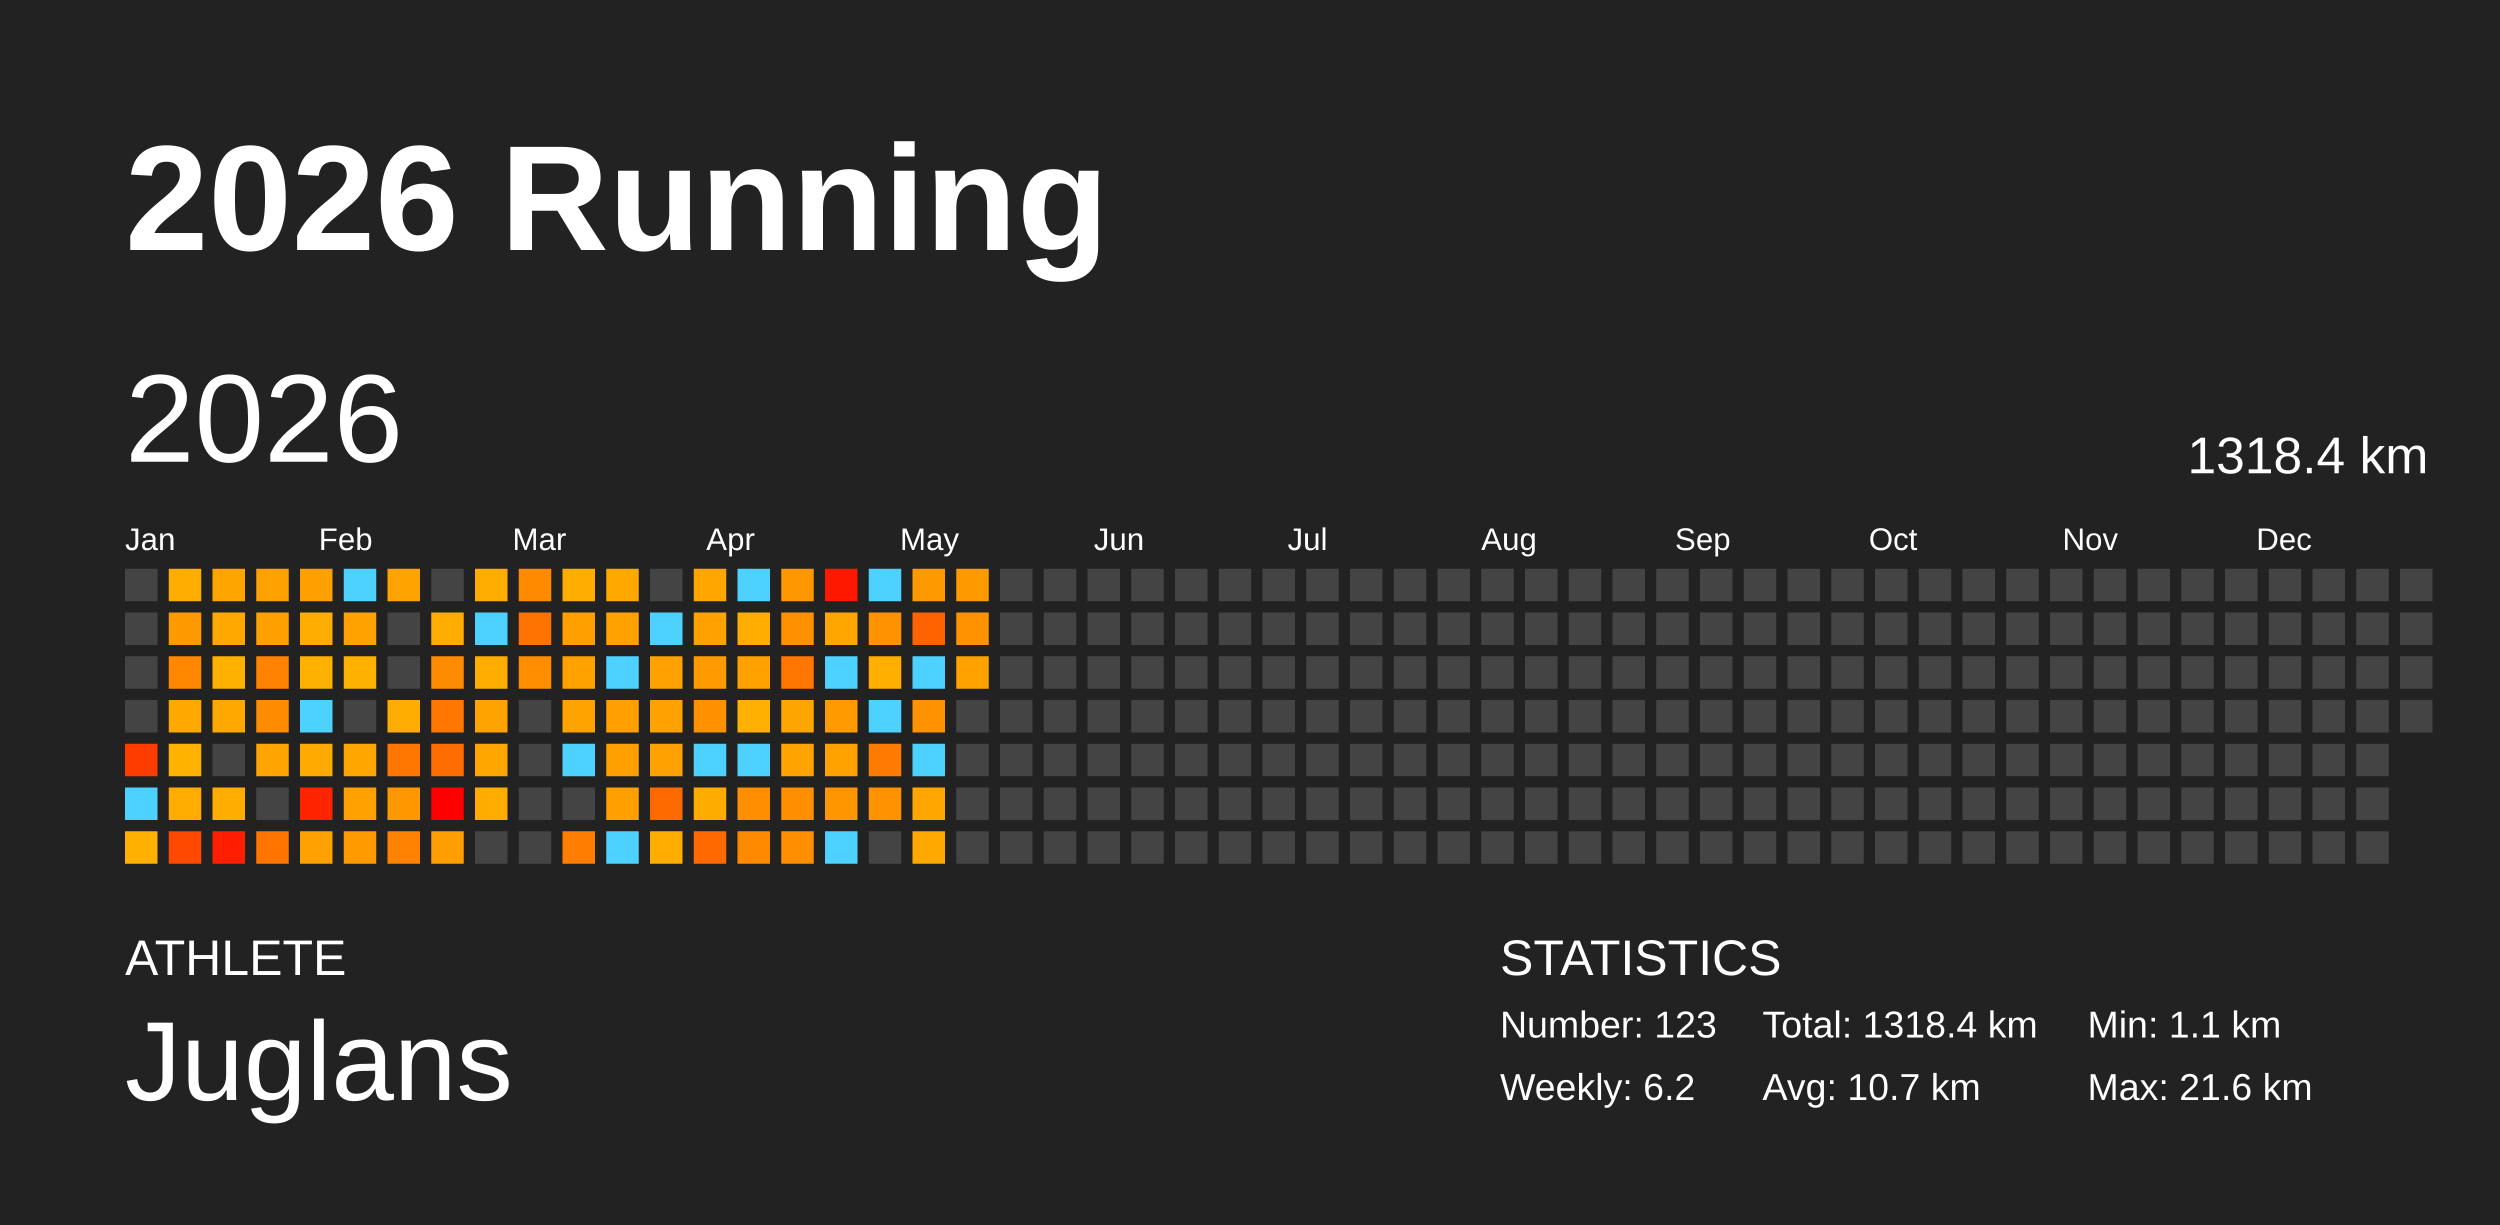
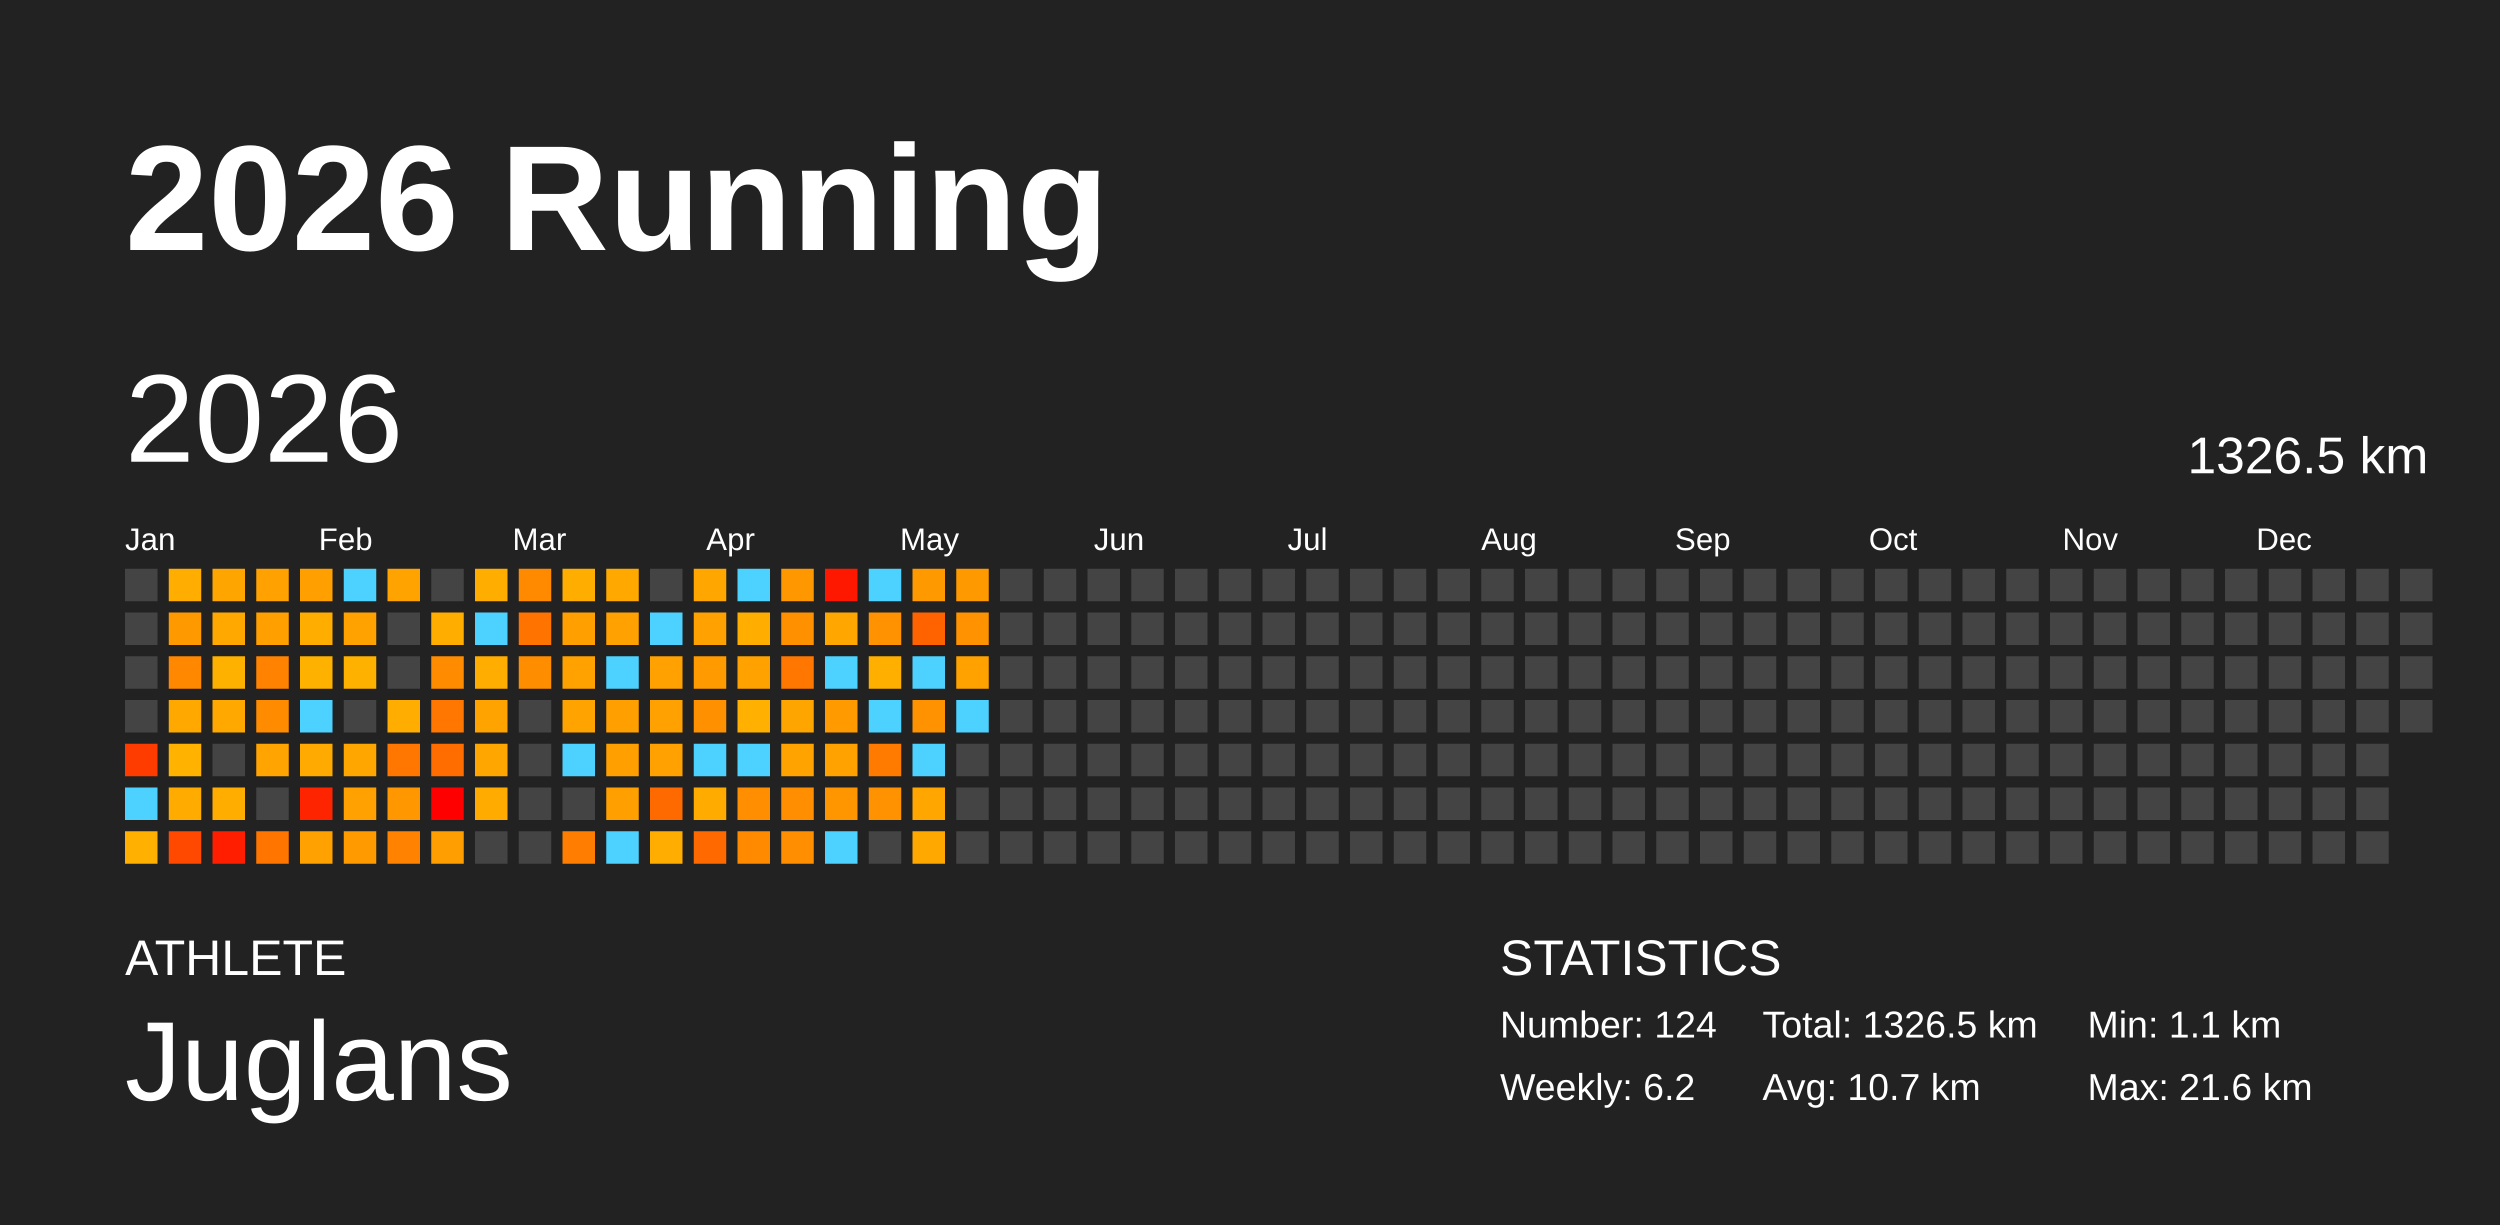
<svg xmlns="http://www.w3.org/2000/svg" baseProfile="full" height="98mm" version="1.1" viewBox="0,0,200,98" width="200mm">
  <defs />
  <rect fill="#222222" height="98" width="200" x="0" y="0" />
  <text fill="#FFFFFF" style="font-size:12px; font-family:Arial; font-weight:bold;" x="10" y="20">2026 Running</text>
  <text fill="#FFFFFF" style="font-size:4px; font-family:Arial" x="10" y="78">ATHLETE</text>
  <text fill="#FFFFFF" style="font-size:9px; font-family:Arial" x="10" y="88">Juglans</text>
  <text fill="#FFFFFF" style="font-size:4px; font-family:Arial" x="120" y="78">STATISTICS</text>
-   <text fill="#FFFFFF" style="font-size:3px; font-family:Arial" x="120" y="83">Number: 123</text>
+   <text fill="#FFFFFF" style="font-size:3px; font-family:Arial" x="120" y="83">Number: 124</text>
  <text fill="#FFFFFF" style="font-size:3px; font-family:Arial" x="120" y="88">Weekly: 6.2</text>
-   <text fill="#FFFFFF" style="font-size:3px; font-family:Arial" x="141" y="83">Total: 1318.4 km</text>
+   <text fill="#FFFFFF" style="font-size:3px; font-family:Arial" x="141" y="83">Total: 1326.5 km</text>
  <text fill="#FFFFFF" style="font-size:3px; font-family:Arial" x="141" y="88">Avg: 10.7 km</text>
  <text fill="#FFFFFF" style="font-size:3px; font-family:Arial" x="167" y="83">Min: 1.1 km</text>
  <text fill="#FFFFFF" style="font-size:3px; font-family:Arial" x="167" y="88">Max: 21.6 km</text>
  <text dominant-baseline="hanging" fill="#FFFFFF" style="font-size:10.0px; font-family:Arial;" x="10" y="30">2026</text>
-   <text dominant-baseline="hanging" fill="#FFFFFF" style="font-size:4.125px; font-family:Arial;" x="175" y="35">1318.4 km</text>
+   <text dominant-baseline="hanging" fill="#FFFFFF" style="font-size:4.125px; font-family:Arial;" x="175" y="35">1326.5 km</text>
  <text fill="#FFFFFF" style="font-size:2.5px; font-family:Arial" x="10.0" y="44">Jan</text>
  <text fill="#FFFFFF" style="font-size:2.5px; font-family:Arial" x="25.5" y="44">Feb</text>
  <text fill="#FFFFFF" style="font-size:2.5px; font-family:Arial" x="41.0" y="44">Mar</text>
  <text fill="#FFFFFF" style="font-size:2.5px; font-family:Arial" x="56.5" y="44">Apr</text>
  <text fill="#FFFFFF" style="font-size:2.5px; font-family:Arial" x="72.0" y="44">May</text>
  <text fill="#FFFFFF" style="font-size:2.5px; font-family:Arial" x="87.5" y="44">Jun</text>
  <text fill="#FFFFFF" style="font-size:2.5px; font-family:Arial" x="103.0" y="44">Jul</text>
  <text fill="#FFFFFF" style="font-size:2.5px; font-family:Arial" x="118.5" y="44">Aug</text>
  <text fill="#FFFFFF" style="font-size:2.5px; font-family:Arial" x="134.0" y="44">Sep</text>
  <text fill="#FFFFFF" style="font-size:2.5px; font-family:Arial" x="149.5" y="44">Oct</text>
  <text fill="#FFFFFF" style="font-size:2.5px; font-family:Arial" x="165.0" y="44">Nov</text>
  <text fill="#FFFFFF" style="font-size:2.5px; font-family:Arial" x="180.5" y="44">Dec</text>
  <rect fill="#444444" height="2.6" width="2.6" x="10.0" y="45.5" />
  <rect fill="#444444" height="2.6" width="2.6" x="10.0" y="49.0" />
  <rect fill="#444444" height="2.6" width="2.6" x="10.0" y="52.5" />
  <rect fill="#444444" height="2.6" width="2.6" x="10.0" y="56.0" />
  <rect fill="#ff3c00" height="2.6" width="2.6" x="10.0" y="59.5" />
  <rect fill="#4dd2ff" height="2.6" width="2.6" x="10.0" y="63.0" />
  <rect fill="#ffb000" height="2.6" width="2.6" x="10.0" y="66.5" />
  <rect fill="#ffad00" height="2.6" width="2.6" x="13.5" y="45.5" />
  <rect fill="#ff9900" height="2.6" width="2.6" x="13.5" y="49.0" />
  <rect fill="#ff8800" height="2.6" width="2.6" x="13.5" y="52.5" />
  <rect fill="#ffa900" height="2.6" width="2.6" x="13.5" y="56.0" />
  <rect fill="#ffb200" height="2.6" width="2.6" x="13.5" y="59.5" />
  <rect fill="#ffab00" height="2.6" width="2.6" x="13.5" y="63.0" />
  <rect fill="#ff4800" height="2.6" width="2.6" x="13.5" y="66.5" />
  <rect fill="#ffa500" height="2.6" width="2.6" x="17.0" y="45.5" />
  <rect fill="#ffa900" height="2.6" width="2.6" x="17.0" y="49.0" />
  <rect fill="#ffb100" height="2.6" width="2.6" x="17.0" y="52.5" />
  <rect fill="#ffa900" height="2.6" width="2.6" x="17.0" y="56.0" />
  <rect fill="#444444" height="2.6" width="2.6" x="17.0" y="59.5" />
  <rect fill="#ffae00" height="2.6" width="2.6" x="17.0" y="63.0" />
  <rect fill="#ff1e00" height="2.6" width="2.6" x="17.0" y="66.5" />
  <rect fill="#ffa100" height="2.6" width="2.6" x="20.5" y="45.5" />
  <rect fill="#ffa000" height="2.6" width="2.6" x="20.5" y="49.0" />
  <rect fill="#ff8200" height="2.6" width="2.6" x="20.5" y="52.5" />
  <rect fill="#ff8b00" height="2.6" width="2.6" x="20.5" y="56.0" />
  <rect fill="#ffa400" height="2.6" width="2.6" x="20.5" y="59.5" />
  <rect fill="#444444" height="2.6" width="2.6" x="20.5" y="63.0" />
  <rect fill="#ff7500" height="2.6" width="2.6" x="20.5" y="66.5" />
  <rect fill="#ff9f00" height="2.6" width="2.6" x="24.0" y="45.5" />
  <rect fill="#ffae00" height="2.6" width="2.6" x="24.0" y="49.0" />
  <rect fill="#ffb100" height="2.6" width="2.6" x="24.0" y="52.5" />
  <rect fill="#4dd2ff" height="2.6" width="2.6" x="24.0" y="56.0" />
  <rect fill="#ffaa00" height="2.6" width="2.6" x="24.0" y="59.5" />
  <rect fill="#ff2400" height="2.6" width="2.6" x="24.0" y="63.0" />
  <rect fill="#ffa100" height="2.6" width="2.6" x="24.0" y="66.5" />
  <rect fill="#4dd2ff" height="2.6" width="2.6" x="27.5" y="45.5" />
  <rect fill="#ffa200" height="2.6" width="2.6" x="27.5" y="49.0" />
  <rect fill="#ffb100" height="2.6" width="2.6" x="27.5" y="52.5" />
  <rect fill="#444444" height="2.6" width="2.6" x="27.5" y="56.0" />
  <rect fill="#ffa600" height="2.6" width="2.6" x="27.5" y="59.5" />
  <rect fill="#ffa100" height="2.6" width="2.6" x="27.5" y="63.0" />
  <rect fill="#ff9b00" height="2.6" width="2.6" x="27.5" y="66.5" />
  <rect fill="#ffa300" height="2.6" width="2.6" x="31.0" y="45.5" />
  <rect fill="#444444" height="2.6" width="2.6" x="31.0" y="49.0" />
  <rect fill="#444444" height="2.6" width="2.6" x="31.0" y="52.5" />
  <rect fill="#ffad00" height="2.6" width="2.6" x="31.0" y="56.0" />
  <rect fill="#ff7700" height="2.6" width="2.6" x="31.0" y="59.5" />
  <rect fill="#ff9700" height="2.6" width="2.6" x="31.0" y="63.0" />
  <rect fill="#ff8200" height="2.6" width="2.6" x="31.0" y="66.5" />
  <rect fill="#444444" height="2.6" width="2.6" x="34.5" y="45.5" />
  <rect fill="#ffae00" height="2.6" width="2.6" x="34.5" y="49.0" />
  <rect fill="#ff8b00" height="2.6" width="2.6" x="34.5" y="52.5" />
  <rect fill="#ff7600" height="2.6" width="2.6" x="34.5" y="56.0" />
  <rect fill="#ff6d00" height="2.6" width="2.6" x="34.5" y="59.5" />
  <rect fill="red" height="2.6" width="2.6" x="34.5" y="63.0" />
  <rect fill="#ff9e00" height="2.6" width="2.6" x="34.5" y="66.5" />
  <rect fill="#ffae00" height="2.6" width="2.6" x="38.0" y="45.5" />
  <rect fill="#4dd2ff" height="2.6" width="2.6" x="38.0" y="49.0" />
  <rect fill="#ffad00" height="2.6" width="2.6" x="38.0" y="52.5" />
  <rect fill="#ffa300" height="2.6" width="2.6" x="38.0" y="56.0" />
  <rect fill="#ffa700" height="2.6" width="2.6" x="38.0" y="59.5" />
  <rect fill="#ffab00" height="2.6" width="2.6" x="38.0" y="63.0" />
  <rect fill="#444444" height="2.6" width="2.6" x="38.0" y="66.5" />
  <rect fill="#ff8a00" height="2.6" width="2.6" x="41.5" y="45.5" />
  <rect fill="#ff7300" height="2.6" width="2.6" x="41.5" y="49.0" />
  <rect fill="#ff8d00" height="2.6" width="2.6" x="41.5" y="52.5" />
  <rect fill="#444444" height="2.6" width="2.6" x="41.5" y="56.0" />
  <rect fill="#444444" height="2.6" width="2.6" x="41.5" y="59.5" />
  <rect fill="#444444" height="2.6" width="2.6" x="41.5" y="63.0" />
  <rect fill="#444444" height="2.6" width="2.6" x="41.5" y="66.5" />
  <rect fill="#ffae00" height="2.6" width="2.6" x="45.0" y="45.5" />
  <rect fill="#ffa000" height="2.6" width="2.6" x="45.0" y="49.0" />
  <rect fill="#ffa200" height="2.6" width="2.6" x="45.0" y="52.5" />
  <rect fill="#ffa300" height="2.6" width="2.6" x="45.0" y="56.0" />
  <rect fill="#4dd2ff" height="2.6" width="2.6" x="45.0" y="59.5" />
  <rect fill="#444444" height="2.6" width="2.6" x="45.0" y="63.0" />
  <rect fill="#ff7d00" height="2.6" width="2.6" x="45.0" y="66.5" />
  <rect fill="#ffa900" height="2.6" width="2.6" x="48.5" y="45.5" />
  <rect fill="#ffa100" height="2.6" width="2.6" x="48.5" y="49.0" />
  <rect fill="#4dd2ff" height="2.6" width="2.6" x="48.5" y="52.5" />
  <rect fill="#ffa000" height="2.6" width="2.6" x="48.5" y="56.0" />
  <rect fill="#ff9f00" height="2.6" width="2.6" x="48.5" y="59.5" />
  <rect fill="#ffa000" height="2.6" width="2.6" x="48.5" y="63.0" />
  <rect fill="#4dd2ff" height="2.6" width="2.6" x="48.5" y="66.5" />
  <rect fill="#444444" height="2.6" width="2.6" x="52.0" y="45.5" />
  <rect fill="#4dd2ff" height="2.6" width="2.6" x="52.0" y="49.0" />
  <rect fill="#ffa100" height="2.6" width="2.6" x="52.0" y="52.5" />
  <rect fill="#ffa100" height="2.6" width="2.6" x="52.0" y="56.0" />
  <rect fill="#ffa100" height="2.6" width="2.6" x="52.0" y="59.5" />
  <rect fill="#ff6a00" height="2.6" width="2.6" x="52.0" y="63.0" />
  <rect fill="#ffad00" height="2.6" width="2.6" x="52.0" y="66.5" />
  <rect fill="#ffa700" height="2.6" width="2.6" x="55.5" y="45.5" />
  <rect fill="#ffa100" height="2.6" width="2.6" x="55.5" y="49.0" />
  <rect fill="#ff9b00" height="2.6" width="2.6" x="55.5" y="52.5" />
  <rect fill="#ff9100" height="2.6" width="2.6" x="55.5" y="56.0" />
  <rect fill="#4dd2ff" height="2.6" width="2.6" x="55.5" y="59.5" />
  <rect fill="#ffab00" height="2.6" width="2.6" x="55.5" y="63.0" />
  <rect fill="#ff6900" height="2.6" width="2.6" x="55.5" y="66.5" />
  <rect fill="#4dd2ff" height="2.6" width="2.6" x="59.0" y="45.5" />
  <rect fill="#ffae00" height="2.6" width="2.6" x="59.0" y="49.0" />
  <rect fill="#ffa200" height="2.6" width="2.6" x="59.0" y="52.5" />
  <rect fill="#ffb000" height="2.6" width="2.6" x="59.0" y="56.0" />
  <rect fill="#4dd2ff" height="2.6" width="2.6" x="59.0" y="59.5" />
  <rect fill="#ff8e00" height="2.6" width="2.6" x="59.0" y="63.0" />
  <rect fill="#ff8a00" height="2.6" width="2.6" x="59.0" y="66.5" />
  <rect fill="#ff9800" height="2.6" width="2.6" x="62.5" y="45.5" />
  <rect fill="#ff9000" height="2.6" width="2.6" x="62.5" y="49.0" />
  <rect fill="#ff7700" height="2.6" width="2.6" x="62.5" y="52.5" />
  <rect fill="#ffa500" height="2.6" width="2.6" x="62.5" y="56.0" />
  <rect fill="#ffa300" height="2.6" width="2.6" x="62.5" y="59.5" />
  <rect fill="#ff8e00" height="2.6" width="2.6" x="62.5" y="63.0" />
  <rect fill="#ff8e00" height="2.6" width="2.6" x="62.5" y="66.5" />
  <rect fill="#ff1800" height="2.6" width="2.6" x="66.0" y="45.5" />
  <rect fill="#ffa700" height="2.6" width="2.6" x="66.0" y="49.0" />
  <rect fill="#4dd2ff" height="2.6" width="2.6" x="66.0" y="52.5" />
  <rect fill="#ff9b00" height="2.6" width="2.6" x="66.0" y="56.0" />
  <rect fill="#ffa200" height="2.6" width="2.6" x="66.0" y="59.5" />
  <rect fill="#ff9600" height="2.6" width="2.6" x="66.0" y="63.0" />
  <rect fill="#4dd2ff" height="2.6" width="2.6" x="66.0" y="66.5" />
  <rect fill="#4dd2ff" height="2.6" width="2.6" x="69.5" y="45.5" />
  <rect fill="#ff9200" height="2.6" width="2.6" x="69.5" y="49.0" />
  <rect fill="#ffaf00" height="2.6" width="2.6" x="69.5" y="52.5" />
  <rect fill="#4dd2ff" height="2.6" width="2.6" x="69.5" y="56.0" />
  <rect fill="#ff7b00" height="2.6" width="2.6" x="69.5" y="59.5" />
  <rect fill="#ff9200" height="2.6" width="2.6" x="69.5" y="63.0" />
  <rect fill="#444444" height="2.6" width="2.6" x="69.5" y="66.5" />
  <rect fill="#ff9900" height="2.6" width="2.6" x="73.0" y="45.5" />
  <rect fill="#ff6300" height="2.6" width="2.6" x="73.0" y="49.0" />
  <rect fill="#4dd2ff" height="2.6" width="2.6" x="73.0" y="52.5" />
  <rect fill="#ff9200" height="2.6" width="2.6" x="73.0" y="56.0" />
  <rect fill="#4dd2ff" height="2.6" width="2.6" x="73.0" y="59.5" />
  <rect fill="#ffa600" height="2.6" width="2.6" x="73.0" y="63.0" />
  <rect fill="#ffa800" height="2.6" width="2.6" x="73.0" y="66.5" />
  <rect fill="#ff9900" height="2.6" width="2.6" x="76.5" y="45.5" />
  <rect fill="#ff9200" height="2.6" width="2.6" x="76.5" y="49.0" />
  <rect fill="#ffa200" height="2.6" width="2.6" x="76.5" y="52.5" />
-   <rect fill="#444444" height="2.6" width="2.6" x="76.5" y="56.0" />
+   <rect fill="#4dd2ff" height="2.6" width="2.6" x="76.5" y="56.0" />
  <rect fill="#444444" height="2.6" width="2.6" x="76.5" y="59.5" />
  <rect fill="#444444" height="2.6" width="2.6" x="76.5" y="63.0" />
  <rect fill="#444444" height="2.6" width="2.6" x="76.5" y="66.5" />
  <rect fill="#444444" height="2.6" width="2.6" x="80.0" y="45.5" />
  <rect fill="#444444" height="2.6" width="2.6" x="80.0" y="49.0" />
  <rect fill="#444444" height="2.6" width="2.6" x="80.0" y="52.5" />
  <rect fill="#444444" height="2.6" width="2.6" x="80.0" y="56.0" />
  <rect fill="#444444" height="2.6" width="2.6" x="80.0" y="59.5" />
  <rect fill="#444444" height="2.6" width="2.6" x="80.0" y="63.0" />
  <rect fill="#444444" height="2.6" width="2.6" x="80.0" y="66.5" />
  <rect fill="#444444" height="2.6" width="2.6" x="83.5" y="45.5" />
  <rect fill="#444444" height="2.6" width="2.6" x="83.5" y="49.0" />
  <rect fill="#444444" height="2.6" width="2.6" x="83.5" y="52.5" />
  <rect fill="#444444" height="2.6" width="2.6" x="83.5" y="56.0" />
  <rect fill="#444444" height="2.6" width="2.6" x="83.5" y="59.5" />
  <rect fill="#444444" height="2.6" width="2.6" x="83.5" y="63.0" />
  <rect fill="#444444" height="2.6" width="2.6" x="83.5" y="66.5" />
  <rect fill="#444444" height="2.6" width="2.6" x="87.0" y="45.5" />
  <rect fill="#444444" height="2.6" width="2.6" x="87.0" y="49.0" />
  <rect fill="#444444" height="2.6" width="2.6" x="87.0" y="52.5" />
  <rect fill="#444444" height="2.6" width="2.6" x="87.0" y="56.0" />
  <rect fill="#444444" height="2.6" width="2.6" x="87.0" y="59.5" />
  <rect fill="#444444" height="2.6" width="2.6" x="87.0" y="63.0" />
  <rect fill="#444444" height="2.6" width="2.6" x="87.0" y="66.5" />
  <rect fill="#444444" height="2.6" width="2.6" x="90.5" y="45.5" />
  <rect fill="#444444" height="2.6" width="2.6" x="90.5" y="49.0" />
  <rect fill="#444444" height="2.6" width="2.6" x="90.5" y="52.5" />
  <rect fill="#444444" height="2.6" width="2.6" x="90.5" y="56.0" />
  <rect fill="#444444" height="2.6" width="2.6" x="90.5" y="59.5" />
  <rect fill="#444444" height="2.6" width="2.6" x="90.5" y="63.0" />
  <rect fill="#444444" height="2.6" width="2.6" x="90.5" y="66.5" />
  <rect fill="#444444" height="2.6" width="2.6" x="94.0" y="45.5" />
  <rect fill="#444444" height="2.6" width="2.6" x="94.0" y="49.0" />
  <rect fill="#444444" height="2.6" width="2.6" x="94.0" y="52.5" />
  <rect fill="#444444" height="2.6" width="2.6" x="94.0" y="56.0" />
  <rect fill="#444444" height="2.6" width="2.6" x="94.0" y="59.5" />
  <rect fill="#444444" height="2.6" width="2.6" x="94.0" y="63.0" />
  <rect fill="#444444" height="2.6" width="2.6" x="94.0" y="66.5" />
  <rect fill="#444444" height="2.6" width="2.6" x="97.5" y="45.5" />
  <rect fill="#444444" height="2.6" width="2.6" x="97.5" y="49.0" />
  <rect fill="#444444" height="2.6" width="2.6" x="97.5" y="52.5" />
  <rect fill="#444444" height="2.6" width="2.6" x="97.5" y="56.0" />
  <rect fill="#444444" height="2.6" width="2.6" x="97.5" y="59.5" />
  <rect fill="#444444" height="2.6" width="2.6" x="97.5" y="63.0" />
  <rect fill="#444444" height="2.6" width="2.6" x="97.5" y="66.5" />
  <rect fill="#444444" height="2.6" width="2.6" x="101.0" y="45.5" />
  <rect fill="#444444" height="2.6" width="2.6" x="101.0" y="49.0" />
  <rect fill="#444444" height="2.6" width="2.6" x="101.0" y="52.5" />
  <rect fill="#444444" height="2.6" width="2.6" x="101.0" y="56.0" />
  <rect fill="#444444" height="2.6" width="2.6" x="101.0" y="59.5" />
  <rect fill="#444444" height="2.6" width="2.6" x="101.0" y="63.0" />
  <rect fill="#444444" height="2.6" width="2.6" x="101.0" y="66.5" />
  <rect fill="#444444" height="2.6" width="2.6" x="104.5" y="45.5" />
  <rect fill="#444444" height="2.6" width="2.6" x="104.5" y="49.0" />
  <rect fill="#444444" height="2.6" width="2.6" x="104.5" y="52.5" />
  <rect fill="#444444" height="2.6" width="2.6" x="104.5" y="56.0" />
  <rect fill="#444444" height="2.6" width="2.6" x="104.5" y="59.5" />
  <rect fill="#444444" height="2.6" width="2.6" x="104.5" y="63.0" />
  <rect fill="#444444" height="2.6" width="2.6" x="104.5" y="66.5" />
  <rect fill="#444444" height="2.6" width="2.6" x="108.0" y="45.5" />
  <rect fill="#444444" height="2.6" width="2.6" x="108.0" y="49.0" />
  <rect fill="#444444" height="2.6" width="2.6" x="108.0" y="52.5" />
  <rect fill="#444444" height="2.6" width="2.6" x="108.0" y="56.0" />
  <rect fill="#444444" height="2.6" width="2.6" x="108.0" y="59.5" />
  <rect fill="#444444" height="2.6" width="2.6" x="108.0" y="63.0" />
  <rect fill="#444444" height="2.6" width="2.6" x="108.0" y="66.5" />
  <rect fill="#444444" height="2.6" width="2.6" x="111.5" y="45.5" />
  <rect fill="#444444" height="2.6" width="2.6" x="111.5" y="49.0" />
  <rect fill="#444444" height="2.6" width="2.6" x="111.5" y="52.5" />
  <rect fill="#444444" height="2.6" width="2.6" x="111.5" y="56.0" />
  <rect fill="#444444" height="2.6" width="2.6" x="111.5" y="59.5" />
  <rect fill="#444444" height="2.6" width="2.6" x="111.5" y="63.0" />
  <rect fill="#444444" height="2.6" width="2.6" x="111.5" y="66.5" />
  <rect fill="#444444" height="2.6" width="2.6" x="115.0" y="45.5" />
  <rect fill="#444444" height="2.6" width="2.6" x="115.0" y="49.0" />
  <rect fill="#444444" height="2.6" width="2.6" x="115.0" y="52.5" />
  <rect fill="#444444" height="2.6" width="2.6" x="115.0" y="56.0" />
  <rect fill="#444444" height="2.6" width="2.6" x="115.0" y="59.5" />
  <rect fill="#444444" height="2.6" width="2.6" x="115.0" y="63.0" />
  <rect fill="#444444" height="2.6" width="2.6" x="115.0" y="66.5" />
  <rect fill="#444444" height="2.6" width="2.6" x="118.5" y="45.5" />
  <rect fill="#444444" height="2.6" width="2.6" x="118.5" y="49.0" />
  <rect fill="#444444" height="2.6" width="2.6" x="118.5" y="52.5" />
  <rect fill="#444444" height="2.6" width="2.6" x="118.5" y="56.0" />
  <rect fill="#444444" height="2.6" width="2.6" x="118.5" y="59.5" />
  <rect fill="#444444" height="2.6" width="2.6" x="118.5" y="63.0" />
  <rect fill="#444444" height="2.6" width="2.6" x="118.5" y="66.5" />
  <rect fill="#444444" height="2.6" width="2.6" x="122.0" y="45.5" />
  <rect fill="#444444" height="2.6" width="2.6" x="122.0" y="49.0" />
  <rect fill="#444444" height="2.6" width="2.6" x="122.0" y="52.5" />
  <rect fill="#444444" height="2.6" width="2.6" x="122.0" y="56.0" />
  <rect fill="#444444" height="2.6" width="2.6" x="122.0" y="59.5" />
  <rect fill="#444444" height="2.6" width="2.6" x="122.0" y="63.0" />
  <rect fill="#444444" height="2.6" width="2.6" x="122.0" y="66.5" />
  <rect fill="#444444" height="2.6" width="2.6" x="125.5" y="45.5" />
  <rect fill="#444444" height="2.6" width="2.6" x="125.5" y="49.0" />
  <rect fill="#444444" height="2.6" width="2.6" x="125.5" y="52.5" />
  <rect fill="#444444" height="2.6" width="2.6" x="125.5" y="56.0" />
  <rect fill="#444444" height="2.6" width="2.6" x="125.5" y="59.5" />
  <rect fill="#444444" height="2.6" width="2.6" x="125.5" y="63.0" />
  <rect fill="#444444" height="2.6" width="2.6" x="125.5" y="66.5" />
  <rect fill="#444444" height="2.6" width="2.6" x="129.0" y="45.5" />
  <rect fill="#444444" height="2.6" width="2.6" x="129.0" y="49.0" />
  <rect fill="#444444" height="2.6" width="2.6" x="129.0" y="52.5" />
  <rect fill="#444444" height="2.6" width="2.6" x="129.0" y="56.0" />
  <rect fill="#444444" height="2.6" width="2.6" x="129.0" y="59.5" />
  <rect fill="#444444" height="2.6" width="2.6" x="129.0" y="63.0" />
  <rect fill="#444444" height="2.6" width="2.6" x="129.0" y="66.5" />
  <rect fill="#444444" height="2.6" width="2.6" x="132.5" y="45.5" />
  <rect fill="#444444" height="2.6" width="2.6" x="132.5" y="49.0" />
  <rect fill="#444444" height="2.6" width="2.6" x="132.5" y="52.5" />
  <rect fill="#444444" height="2.6" width="2.6" x="132.5" y="56.0" />
  <rect fill="#444444" height="2.6" width="2.6" x="132.5" y="59.5" />
  <rect fill="#444444" height="2.6" width="2.6" x="132.5" y="63.0" />
  <rect fill="#444444" height="2.6" width="2.6" x="132.5" y="66.5" />
  <rect fill="#444444" height="2.6" width="2.6" x="136.0" y="45.5" />
  <rect fill="#444444" height="2.6" width="2.6" x="136.0" y="49.0" />
  <rect fill="#444444" height="2.6" width="2.6" x="136.0" y="52.5" />
  <rect fill="#444444" height="2.6" width="2.6" x="136.0" y="56.0" />
  <rect fill="#444444" height="2.6" width="2.6" x="136.0" y="59.5" />
  <rect fill="#444444" height="2.6" width="2.6" x="136.0" y="63.0" />
  <rect fill="#444444" height="2.6" width="2.6" x="136.0" y="66.5" />
  <rect fill="#444444" height="2.6" width="2.6" x="139.5" y="45.5" />
  <rect fill="#444444" height="2.6" width="2.6" x="139.5" y="49.0" />
  <rect fill="#444444" height="2.6" width="2.6" x="139.5" y="52.5" />
  <rect fill="#444444" height="2.6" width="2.6" x="139.5" y="56.0" />
  <rect fill="#444444" height="2.6" width="2.6" x="139.5" y="59.5" />
  <rect fill="#444444" height="2.6" width="2.6" x="139.5" y="63.0" />
  <rect fill="#444444" height="2.6" width="2.6" x="139.5" y="66.5" />
  <rect fill="#444444" height="2.6" width="2.6" x="143.0" y="45.5" />
  <rect fill="#444444" height="2.6" width="2.6" x="143.0" y="49.0" />
  <rect fill="#444444" height="2.6" width="2.6" x="143.0" y="52.5" />
  <rect fill="#444444" height="2.6" width="2.6" x="143.0" y="56.0" />
  <rect fill="#444444" height="2.6" width="2.6" x="143.0" y="59.5" />
  <rect fill="#444444" height="2.6" width="2.6" x="143.0" y="63.0" />
  <rect fill="#444444" height="2.6" width="2.6" x="143.0" y="66.5" />
  <rect fill="#444444" height="2.6" width="2.6" x="146.5" y="45.5" />
  <rect fill="#444444" height="2.6" width="2.6" x="146.5" y="49.0" />
  <rect fill="#444444" height="2.6" width="2.6" x="146.5" y="52.5" />
  <rect fill="#444444" height="2.6" width="2.6" x="146.5" y="56.0" />
  <rect fill="#444444" height="2.6" width="2.6" x="146.5" y="59.5" />
  <rect fill="#444444" height="2.6" width="2.6" x="146.5" y="63.0" />
  <rect fill="#444444" height="2.6" width="2.6" x="146.5" y="66.5" />
  <rect fill="#444444" height="2.6" width="2.6" x="150.0" y="45.5" />
  <rect fill="#444444" height="2.6" width="2.6" x="150.0" y="49.0" />
  <rect fill="#444444" height="2.6" width="2.6" x="150.0" y="52.5" />
  <rect fill="#444444" height="2.6" width="2.6" x="150.0" y="56.0" />
  <rect fill="#444444" height="2.6" width="2.6" x="150.0" y="59.5" />
  <rect fill="#444444" height="2.6" width="2.6" x="150.0" y="63.0" />
  <rect fill="#444444" height="2.6" width="2.6" x="150.0" y="66.5" />
  <rect fill="#444444" height="2.6" width="2.6" x="153.5" y="45.5" />
  <rect fill="#444444" height="2.6" width="2.6" x="153.5" y="49.0" />
  <rect fill="#444444" height="2.6" width="2.6" x="153.5" y="52.5" />
  <rect fill="#444444" height="2.6" width="2.6" x="153.5" y="56.0" />
  <rect fill="#444444" height="2.6" width="2.6" x="153.5" y="59.5" />
  <rect fill="#444444" height="2.6" width="2.6" x="153.5" y="63.0" />
  <rect fill="#444444" height="2.6" width="2.6" x="153.5" y="66.5" />
  <rect fill="#444444" height="2.6" width="2.6" x="157.0" y="45.5" />
  <rect fill="#444444" height="2.6" width="2.6" x="157.0" y="49.0" />
  <rect fill="#444444" height="2.6" width="2.6" x="157.0" y="52.5" />
  <rect fill="#444444" height="2.6" width="2.6" x="157.0" y="56.0" />
  <rect fill="#444444" height="2.6" width="2.6" x="157.0" y="59.5" />
  <rect fill="#444444" height="2.6" width="2.6" x="157.0" y="63.0" />
  <rect fill="#444444" height="2.6" width="2.6" x="157.0" y="66.5" />
  <rect fill="#444444" height="2.6" width="2.6" x="160.5" y="45.5" />
  <rect fill="#444444" height="2.6" width="2.6" x="160.5" y="49.0" />
  <rect fill="#444444" height="2.6" width="2.6" x="160.5" y="52.5" />
  <rect fill="#444444" height="2.6" width="2.6" x="160.5" y="56.0" />
  <rect fill="#444444" height="2.6" width="2.6" x="160.5" y="59.5" />
  <rect fill="#444444" height="2.6" width="2.6" x="160.5" y="63.0" />
  <rect fill="#444444" height="2.6" width="2.6" x="160.5" y="66.5" />
  <rect fill="#444444" height="2.6" width="2.6" x="164.0" y="45.5" />
  <rect fill="#444444" height="2.6" width="2.6" x="164.0" y="49.0" />
  <rect fill="#444444" height="2.6" width="2.6" x="164.0" y="52.5" />
  <rect fill="#444444" height="2.6" width="2.6" x="164.0" y="56.0" />
  <rect fill="#444444" height="2.6" width="2.6" x="164.0" y="59.5" />
  <rect fill="#444444" height="2.6" width="2.6" x="164.0" y="63.0" />
  <rect fill="#444444" height="2.6" width="2.6" x="164.0" y="66.5" />
  <rect fill="#444444" height="2.6" width="2.6" x="167.5" y="45.5" />
  <rect fill="#444444" height="2.6" width="2.6" x="167.5" y="49.0" />
  <rect fill="#444444" height="2.6" width="2.6" x="167.5" y="52.5" />
  <rect fill="#444444" height="2.6" width="2.6" x="167.5" y="56.0" />
  <rect fill="#444444" height="2.6" width="2.6" x="167.5" y="59.5" />
  <rect fill="#444444" height="2.6" width="2.6" x="167.5" y="63.0" />
  <rect fill="#444444" height="2.6" width="2.6" x="167.5" y="66.5" />
  <rect fill="#444444" height="2.6" width="2.6" x="171.0" y="45.5" />
  <rect fill="#444444" height="2.6" width="2.6" x="171.0" y="49.0" />
  <rect fill="#444444" height="2.6" width="2.6" x="171.0" y="52.5" />
  <rect fill="#444444" height="2.6" width="2.6" x="171.0" y="56.0" />
  <rect fill="#444444" height="2.6" width="2.6" x="171.0" y="59.5" />
  <rect fill="#444444" height="2.6" width="2.6" x="171.0" y="63.0" />
  <rect fill="#444444" height="2.6" width="2.6" x="171.0" y="66.5" />
  <rect fill="#444444" height="2.6" width="2.6" x="174.5" y="45.5" />
  <rect fill="#444444" height="2.6" width="2.6" x="174.5" y="49.0" />
  <rect fill="#444444" height="2.6" width="2.6" x="174.5" y="52.5" />
  <rect fill="#444444" height="2.6" width="2.6" x="174.5" y="56.0" />
  <rect fill="#444444" height="2.6" width="2.6" x="174.5" y="59.5" />
  <rect fill="#444444" height="2.6" width="2.6" x="174.5" y="63.0" />
  <rect fill="#444444" height="2.6" width="2.6" x="174.5" y="66.5" />
  <rect fill="#444444" height="2.6" width="2.6" x="178.0" y="45.5" />
  <rect fill="#444444" height="2.6" width="2.6" x="178.0" y="49.0" />
  <rect fill="#444444" height="2.6" width="2.6" x="178.0" y="52.5" />
  <rect fill="#444444" height="2.6" width="2.6" x="178.0" y="56.0" />
  <rect fill="#444444" height="2.6" width="2.6" x="178.0" y="59.5" />
  <rect fill="#444444" height="2.6" width="2.6" x="178.0" y="63.0" />
  <rect fill="#444444" height="2.6" width="2.6" x="178.0" y="66.5" />
  <rect fill="#444444" height="2.6" width="2.6" x="181.5" y="45.5" />
  <rect fill="#444444" height="2.6" width="2.6" x="181.5" y="49.0" />
  <rect fill="#444444" height="2.6" width="2.6" x="181.5" y="52.5" />
  <rect fill="#444444" height="2.6" width="2.6" x="181.5" y="56.0" />
  <rect fill="#444444" height="2.6" width="2.6" x="181.5" y="59.5" />
  <rect fill="#444444" height="2.6" width="2.6" x="181.5" y="63.0" />
  <rect fill="#444444" height="2.6" width="2.6" x="181.5" y="66.5" />
  <rect fill="#444444" height="2.6" width="2.6" x="185.0" y="45.5" />
  <rect fill="#444444" height="2.6" width="2.6" x="185.0" y="49.0" />
  <rect fill="#444444" height="2.6" width="2.6" x="185.0" y="52.5" />
  <rect fill="#444444" height="2.6" width="2.6" x="185.0" y="56.0" />
  <rect fill="#444444" height="2.6" width="2.6" x="185.0" y="59.5" />
  <rect fill="#444444" height="2.6" width="2.6" x="185.0" y="63.0" />
  <rect fill="#444444" height="2.6" width="2.6" x="185.0" y="66.5" />
  <rect fill="#444444" height="2.6" width="2.6" x="188.5" y="45.5" />
  <rect fill="#444444" height="2.6" width="2.6" x="188.5" y="49.0" />
  <rect fill="#444444" height="2.6" width="2.6" x="188.5" y="52.5" />
  <rect fill="#444444" height="2.6" width="2.6" x="188.5" y="56.0" />
  <rect fill="#444444" height="2.6" width="2.6" x="188.5" y="59.5" />
  <rect fill="#444444" height="2.6" width="2.6" x="188.5" y="63.0" />
  <rect fill="#444444" height="2.6" width="2.6" x="188.5" y="66.5" />
  <rect fill="#444444" height="2.6" width="2.6" x="192.0" y="45.5" />
  <rect fill="#444444" height="2.6" width="2.6" x="192.0" y="49.0" />
  <rect fill="#444444" height="2.6" width="2.6" x="192.0" y="52.5" />
  <rect fill="#444444" height="2.6" width="2.6" x="192.0" y="56.0" />
</svg>
